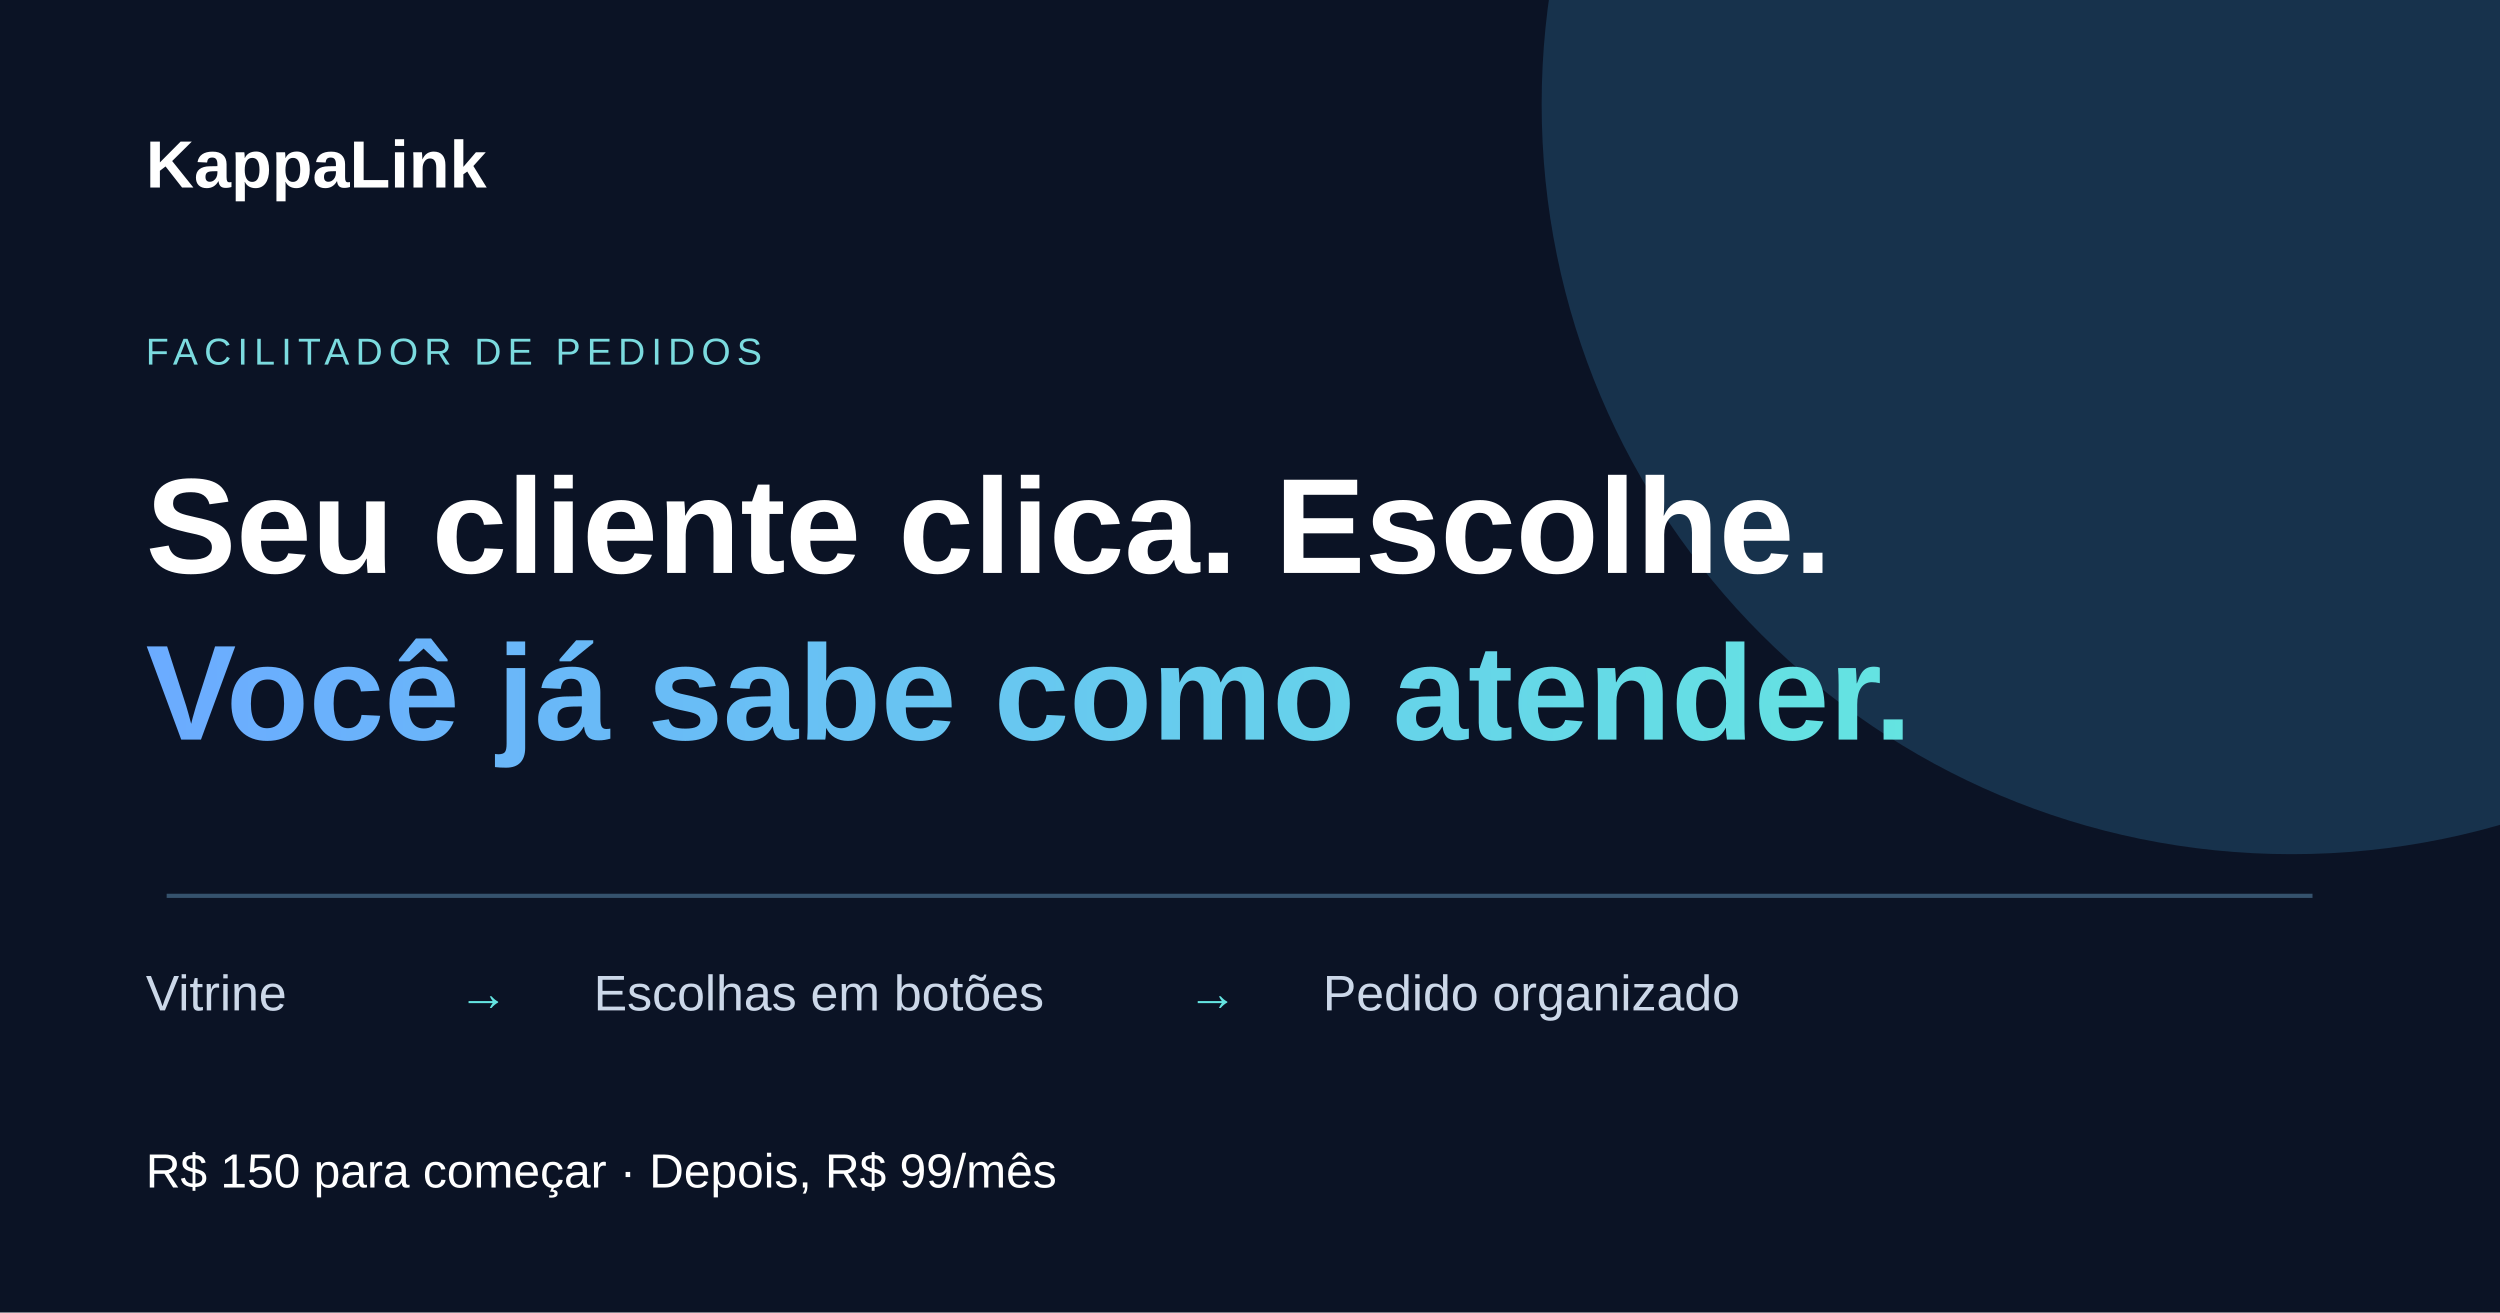
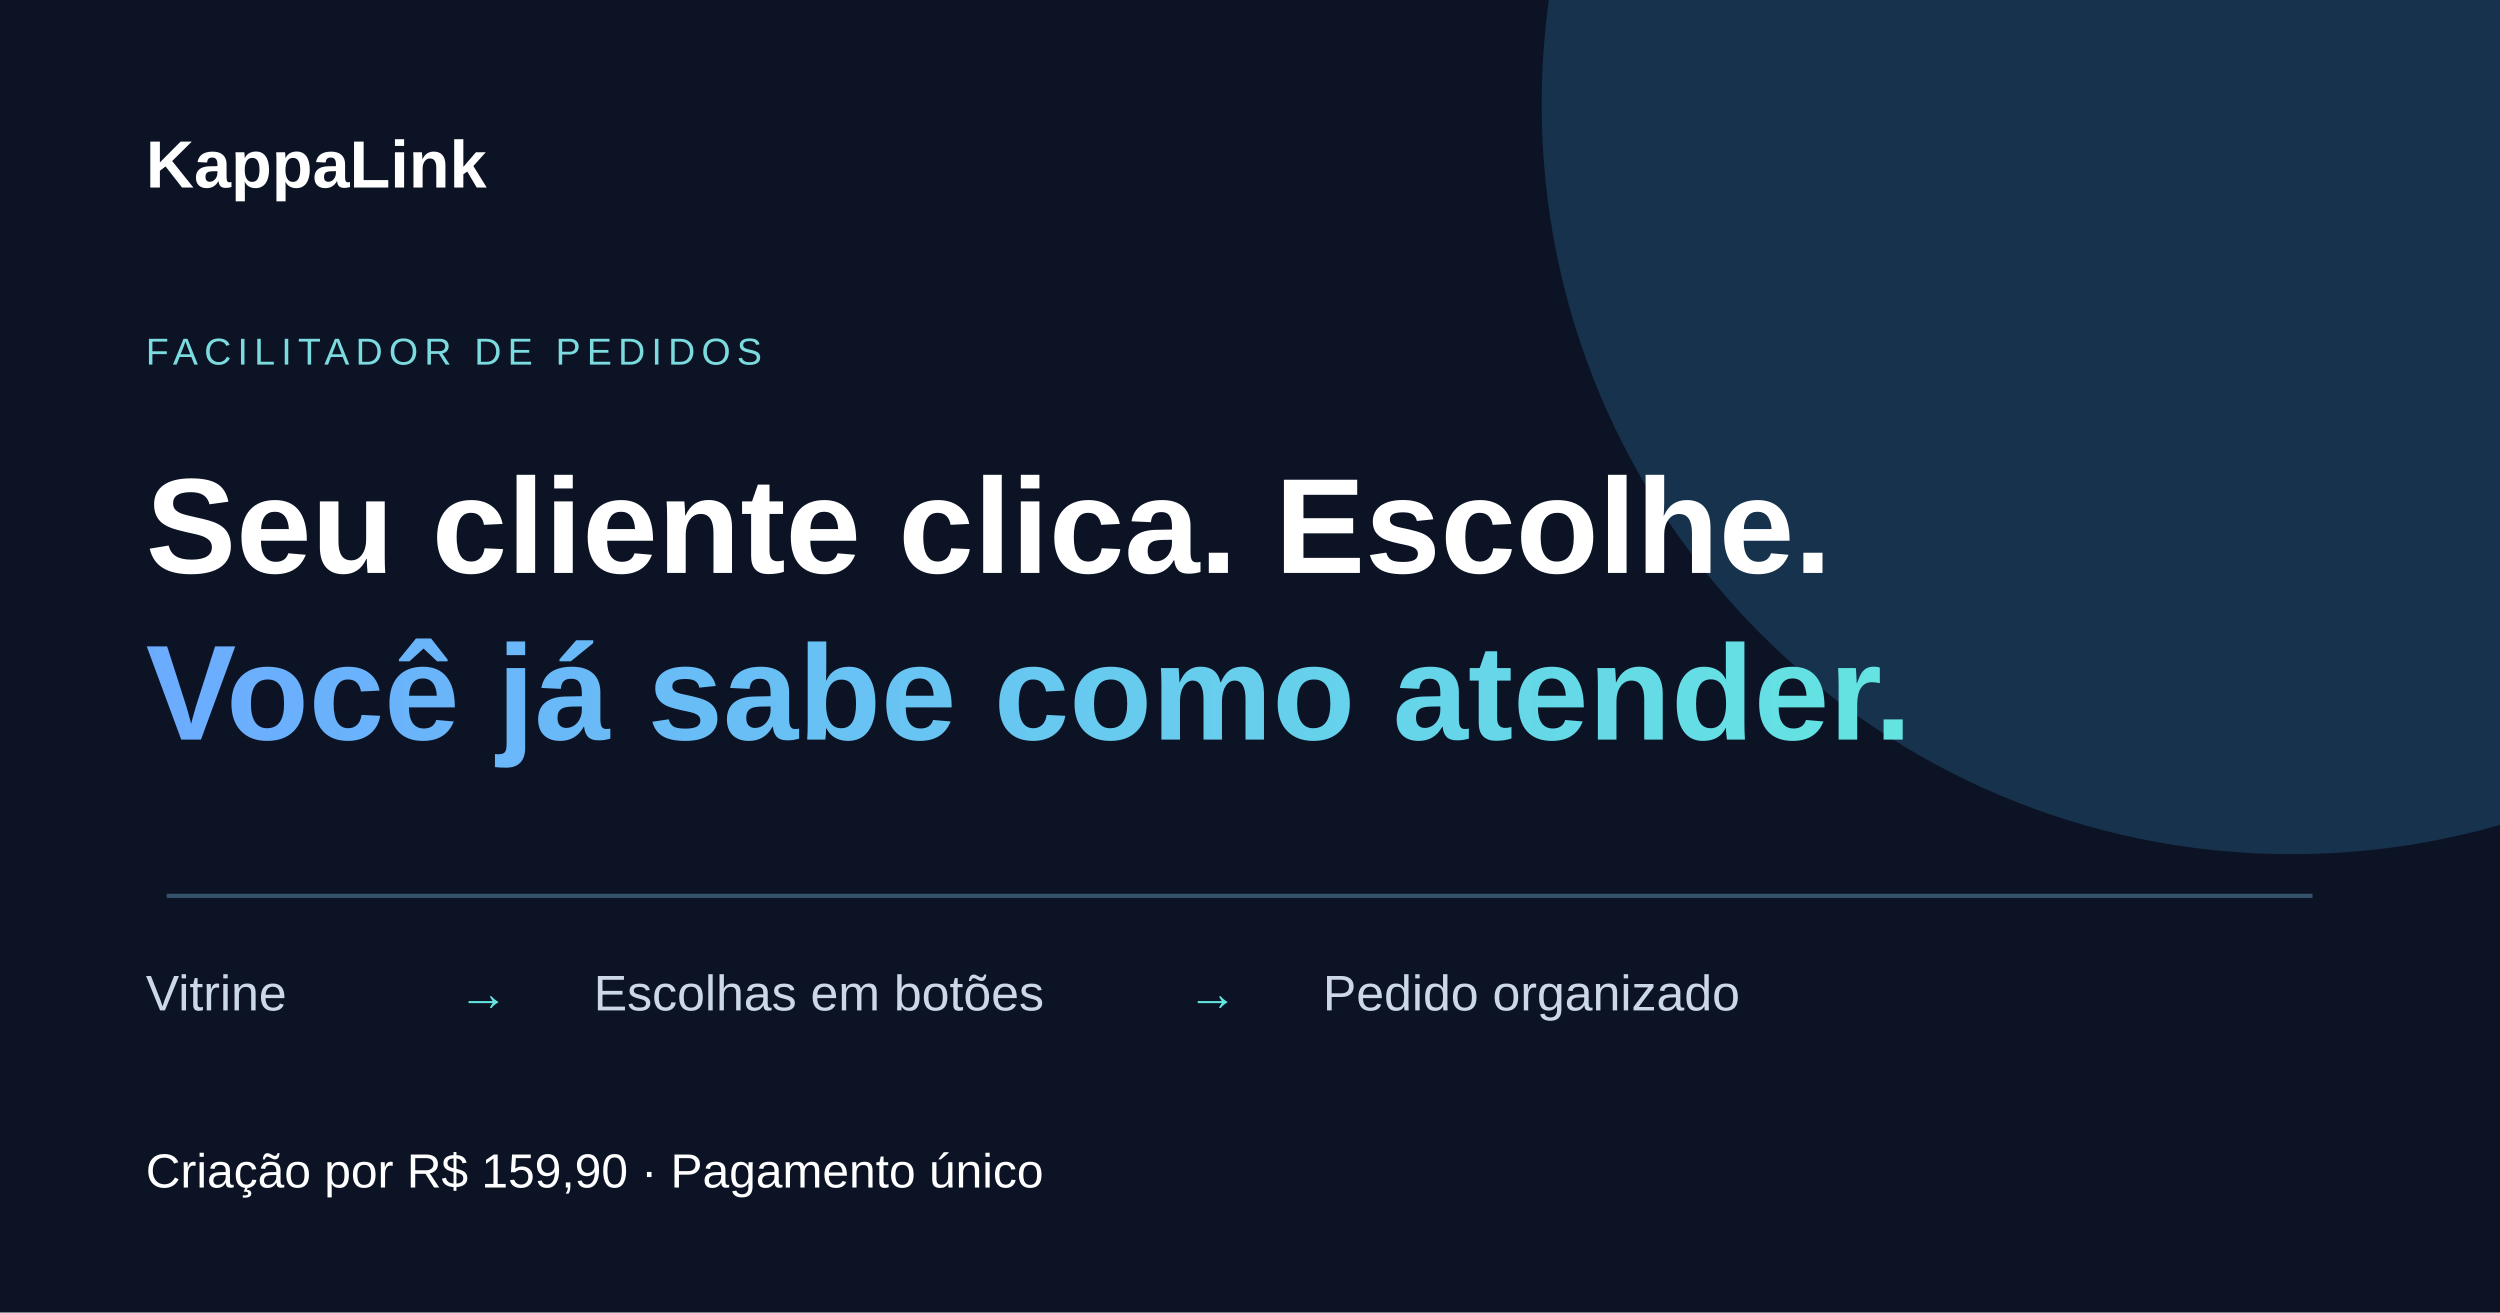
<svg xmlns="http://www.w3.org/2000/svg" width="1200" height="630" viewBox="0 0 1200 630">
  <defs>
    <linearGradient id="g">
      <stop stop-color="#6babff" />
      <stop offset="1" stop-color="#64e4e1" />
    </linearGradient>
  </defs>
  <rect width="1200" height="630" fill="#0b1325" />
  <circle cx="1100" cy="50" r="360" fill="#17324c" />
  <text x="70" y="90" font-family="Arial,sans-serif" font-weight="700" font-size="32" fill="white">KappaLink</text>
  <text x="70" y="175" font-family="Arial,sans-serif" font-size="18" letter-spacing="3" fill="#7bdbdf">FACILITADOR DE PEDIDOS</text>
  <g font-family="Arial,sans-serif" font-weight="700" font-size="65">
    <text x="70" y="275" fill="white">Seu cliente clica. Escolhe.</text>
    <text x="70" y="355" fill="url(#g)">Você já sabe como atender.</text>
  </g>
  <path d="M80 430H1110" stroke="#35526d" stroke-width="2" />
  <g font-family="Arial,sans-serif" font-size="24" fill="#ccd8e9">
    <text x="70" y="485">Vitrine</text>
    <text x="220" y="485" fill="#64e4e1">→</text>
    <text x="285" y="485">Escolhas em botões</text>
    <text x="570" y="485" fill="#64e4e1">→</text>
    <text x="635" y="485">Pedido organizado</text>
  </g>
-   <text x="70" y="570" font-family="Arial,sans-serif" font-size="23" fill="white">R$ 150 para começar · Depois, R$ 99/mês</text>
+   <text x="70" y="570" font-family="Arial,sans-serif" font-size="23" fill="white">Criação por R$ 159,90 · Pagamento único</text>
</svg>
